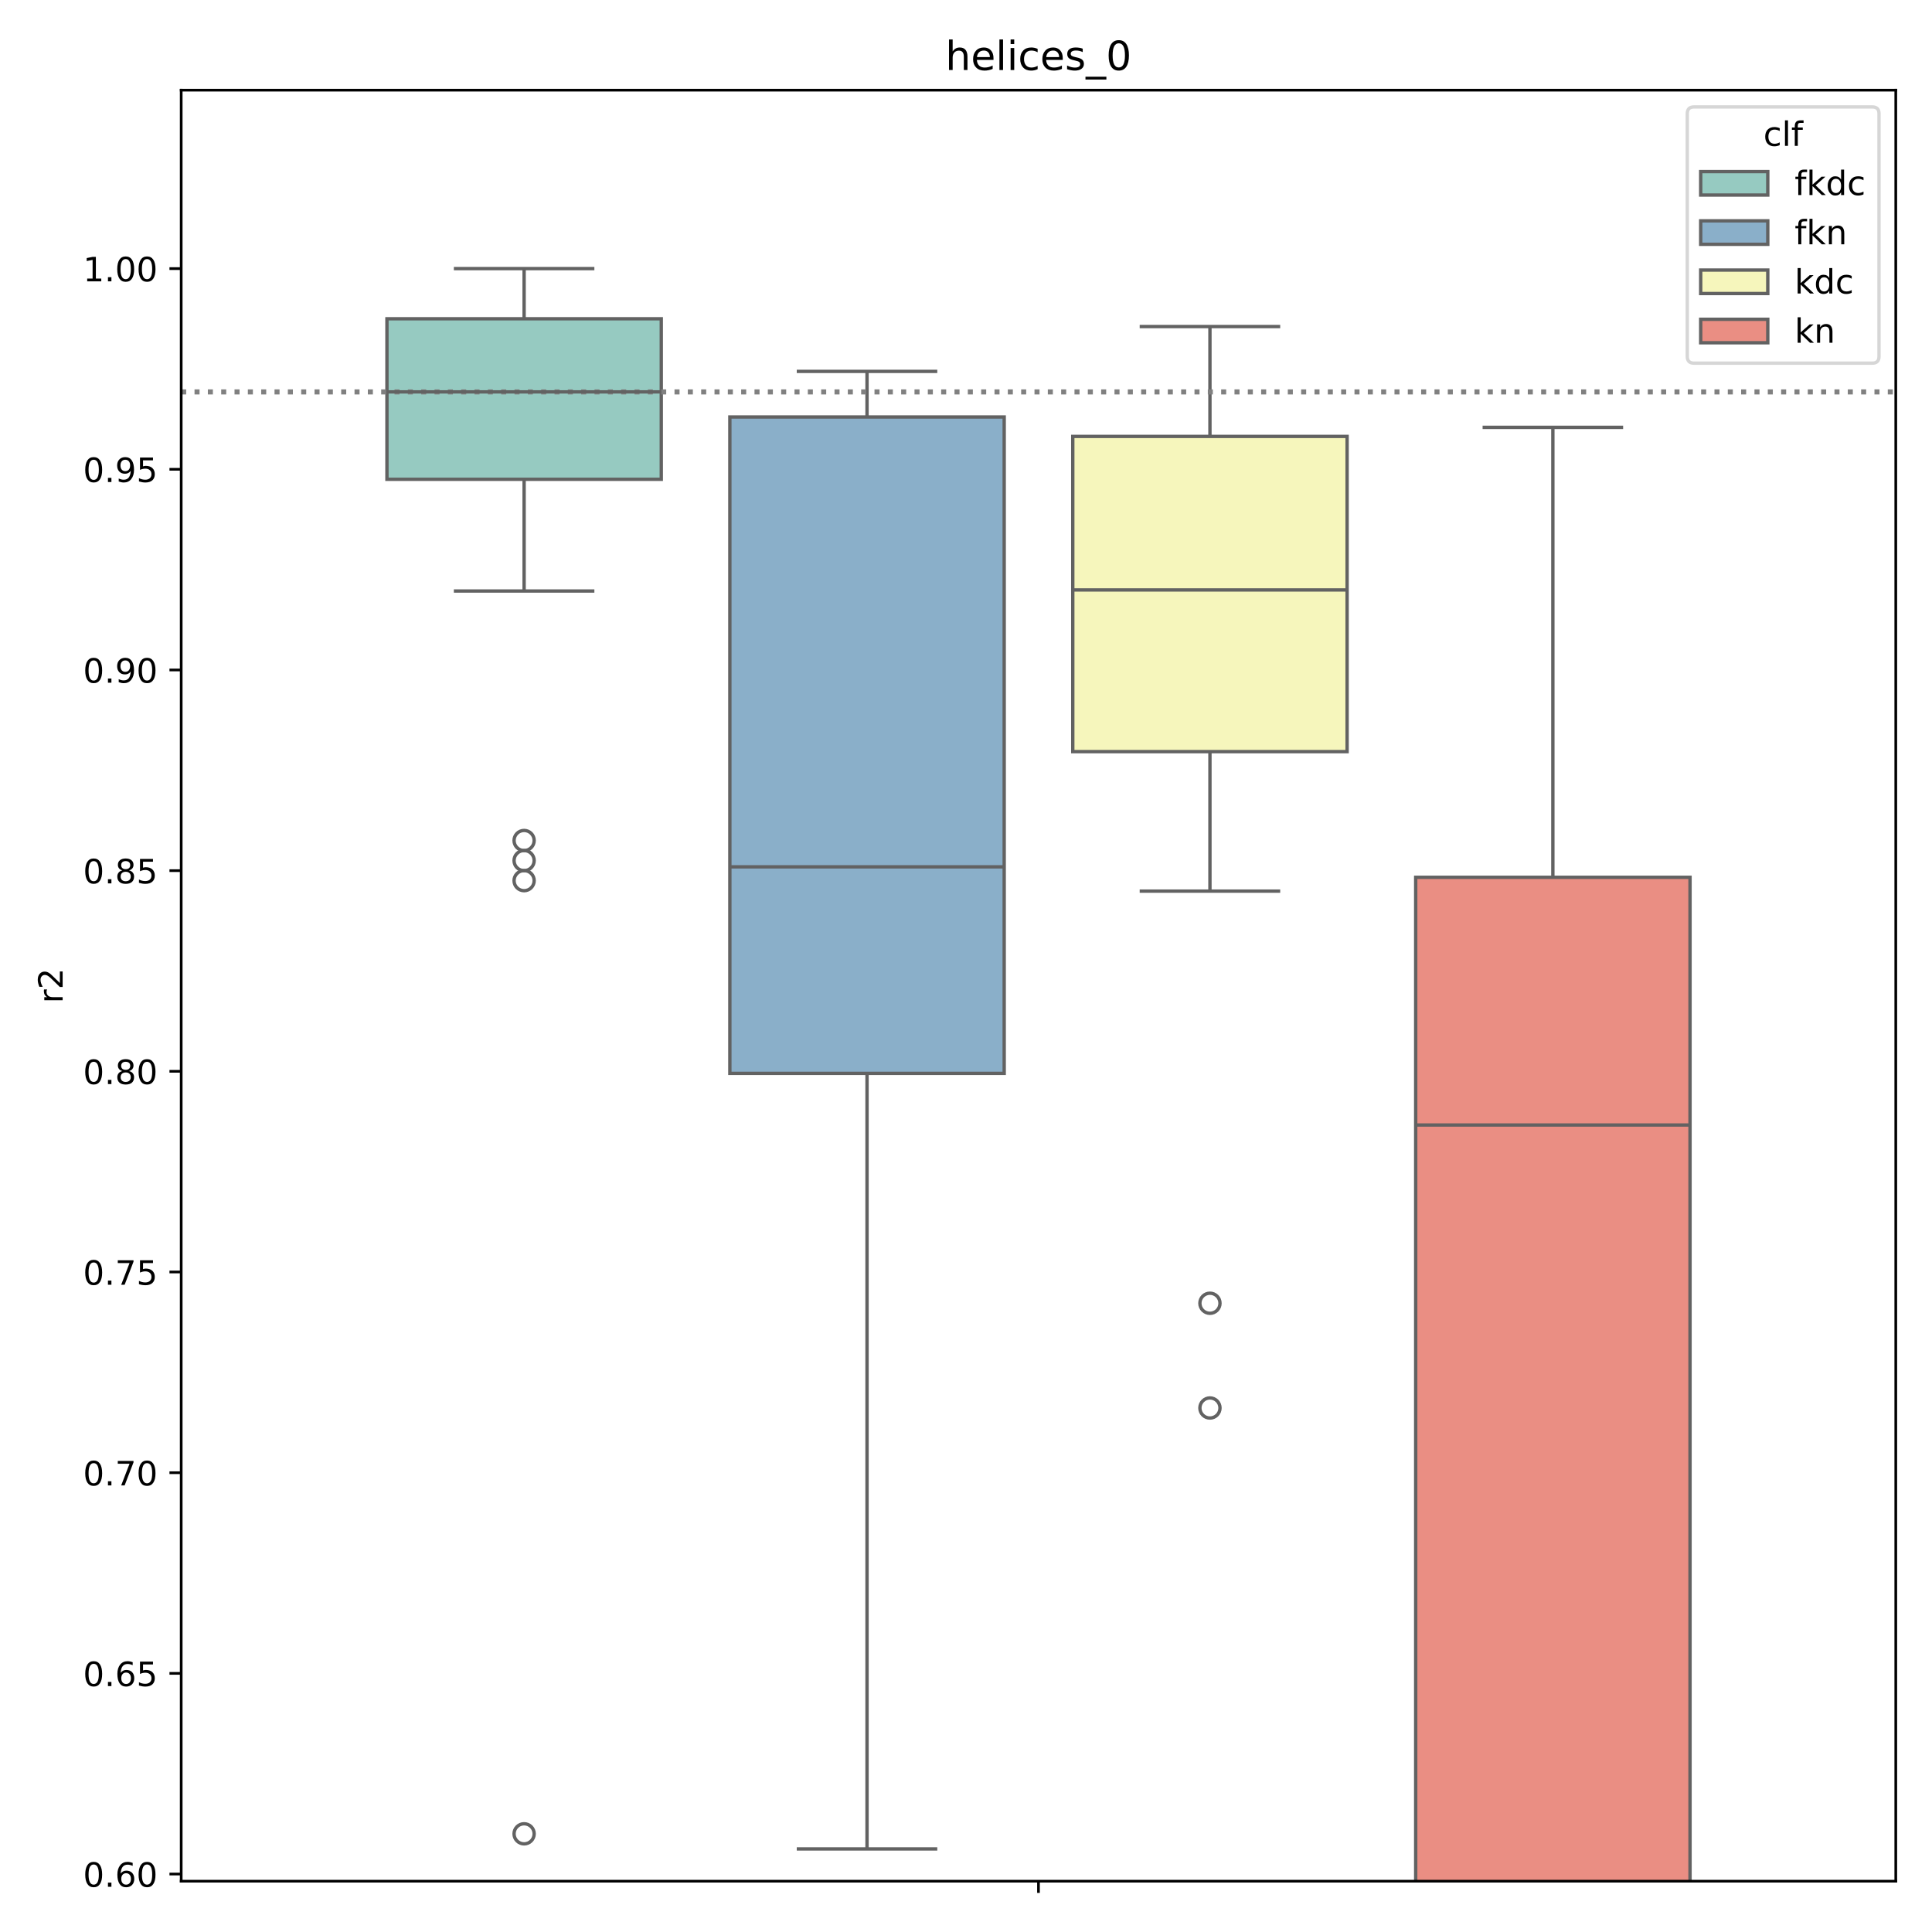
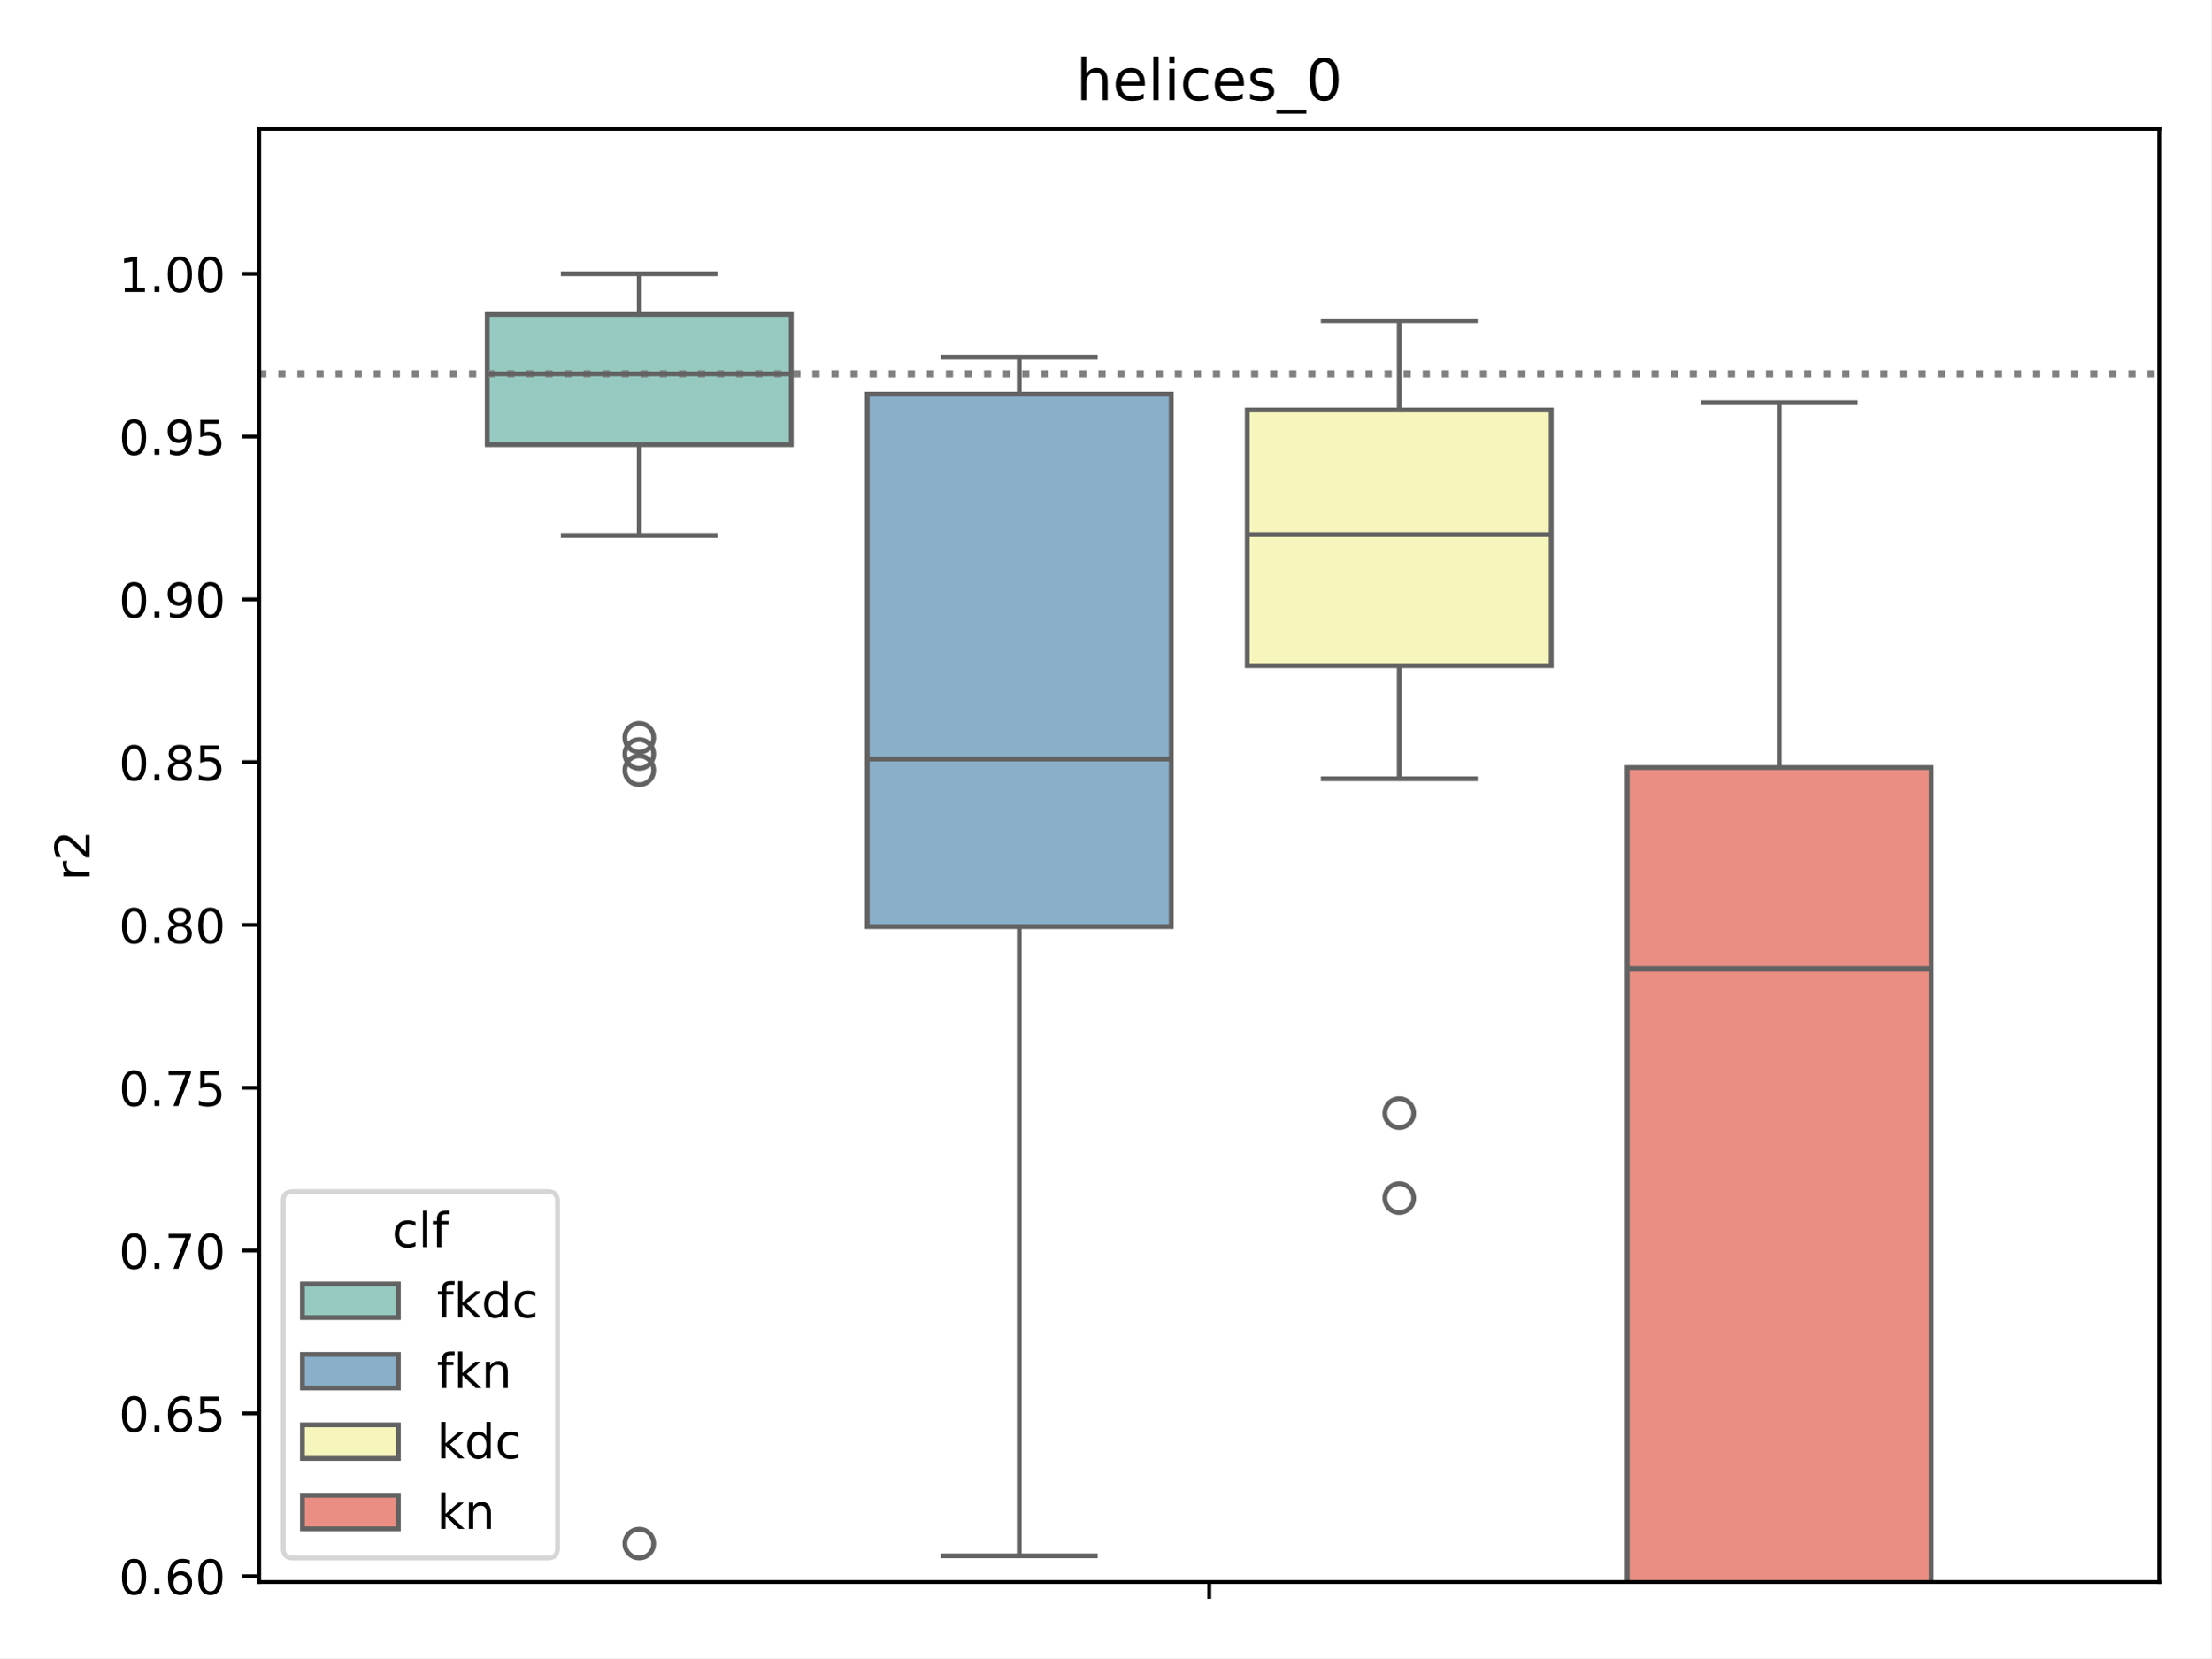
- <svg xmlns="http://www.w3.org/2000/svg" xmlns:xlink="http://www.w3.org/1999/xlink" width="576pt" height="576pt" viewBox="0 0 576 576" version="1.1">
+ <svg xmlns="http://www.w3.org/2000/svg" xmlns:xlink="http://www.w3.org/1999/xlink" width="460.8pt" height="345.6pt" viewBox="0 0 460.8 345.6" version="1.1">
  <defs>
    <style type="text/css">*{stroke-linejoin: round; stroke-linecap: butt}</style>
  </defs>
  <g id="figure_1">
    <g id="patch_1">
-       <path d="M 0 576  L 576 576  L 576 0  L 0 0  z " style="fill: #ffffff" />
+       <path d="M 0 345.6  L 460.8 345.6  L 460.8 0  L 0 0  z " style="fill: #ffffff" />
    </g>
    <g id="axes_1">
      <g id="patch_2">
-         <path d="M 54.02 560.849  L 565.2 560.849  L 565.2 26.88  L 54.02 26.88  z " style="fill: #ffffff" />
+         <path d="M 54.02 329.741  L 450 329.741  L 450 26.88  L 54.02 26.88  z " style="fill: #ffffff" />
      </g>
      <g id="patch_3">
-         <path d="M 309.61 1276.68  L 309.61 1276.68  L 309.61 1276.68  L 309.61 1276.68  z " clip-path="url(#pa5207d7525)" style="fill: #96cac1; stroke: #626262; stroke-linejoin: miter" />
+         <path d="M 252.01 735.753  L 252.01 735.753  L 252.01 735.753  L 252.01 735.753  z " clip-path="url(#p18956185e2)" style="fill: #96cac1; stroke: #626262; stroke-linejoin: miter" />
      </g>
      <g id="patch_4">
-         <path d="M 309.61 1276.68  L 309.61 1276.68  L 309.61 1276.68  L 309.61 1276.68  z " clip-path="url(#pa5207d7525)" style="fill: #8aafc9; stroke: #626262; stroke-linejoin: miter" />
+         <path d="M 252.01 735.753  L 252.01 735.753  L 252.01 735.753  L 252.01 735.753  z " clip-path="url(#p18956185e2)" style="fill: #8aafc9; stroke: #626262; stroke-linejoin: miter" />
      </g>
      <g id="patch_5">
-         <path d="M 309.61 1276.68  L 309.61 1276.68  L 309.61 1276.68  L 309.61 1276.68  z " clip-path="url(#pa5207d7525)" style="fill: #f6f6bc; stroke: #626262; stroke-linejoin: miter" />
+         <path d="M 252.01 735.753  L 252.01 735.753  L 252.01 735.753  L 252.01 735.753  z " clip-path="url(#p18956185e2)" style="fill: #f6f6bc; stroke: #626262; stroke-linejoin: miter" />
      </g>
      <g id="patch_6">
-         <path d="M 309.61 1276.68  L 309.61 1276.68  L 309.61 1276.68  L 309.61 1276.68  z " clip-path="url(#pa5207d7525)" style="fill: #ea8e83; stroke: #626262; stroke-linejoin: miter" />
+         <path d="M 252.01 735.753  L 252.01 735.753  L 252.01 735.753  L 252.01 735.753  z " clip-path="url(#p18956185e2)" style="fill: #ea8e83; stroke: #626262; stroke-linejoin: miter" />
      </g>
      <g id="matplotlib.axis_1">
        <g id="xtick_1">
          <g id="line2d_1">
            <defs>
-               <path id="m24c93be9b4" d="M 0 0  L 0 3.5  " style="stroke: #000000; stroke-width: 0.8" />
-             </defs>
-             <g>
-               <use xlink:href="#m24c93be9b4" x="309.61" y="560.849" style="stroke: #000000; stroke-width: 0.8" />
+               <path id="m38f3b05bbe" d="M 0 0  L 0 3.5  " style="stroke: #000000; stroke-width: 0.8" />
+             </defs>
+             <g>
+               <use xlink:href="#m38f3b05bbe" x="252.01" y="329.741" style="stroke: #000000; stroke-width: 0.8" />
            </g>
          </g>
        </g>
      </g>
      <g id="matplotlib.axis_2">
        <g id="ytick_1">
          <g id="line2d_2">
            <defs>
-               <path id="m4a6bedde41" d="M 0 0  L -3.5 0  " style="stroke: #000000; stroke-width: 0.8" />
-             </defs>
-             <g>
-               <use xlink:href="#m4a6bedde41" x="54.02" y="558.719" style="stroke: #000000; stroke-width: 0.8" />
+               <path id="mbd2f377c6c" d="M 0 0  L -3.5 0  " style="stroke: #000000; stroke-width: 0.8" />
+             </defs>
+             <g>
+               <use xlink:href="#mbd2f377c6c" x="54.02" y="328.533" style="stroke: #000000; stroke-width: 0.8" />
            </g>
          </g>
          <g id="text_1">
-             <g transform="translate(24.75437 562.5185) scale(0.1 -0.1)">
+             <g transform="translate(24.75437 332.3327) scale(0.1 -0.1)">
              <defs>
                <path id="DejaVuSans-30" d="M 2034 4250  Q 1547 4250 1301 3770  Q 1056 3291 1056 2328  Q 1056 1369 1301 889  Q 1547 409 2034 409  Q 2525 409 2770 889  Q 3016 1369 3016 2328  Q 3016 3291 2770 3770  Q 2525 4250 2034 4250  z M 2034 4750  Q 2819 4750 3233 4129  Q 3647 3509 3647 2328  Q 3647 1150 3233 529  Q 2819 -91 2034 -91  Q 1250 -91 836 529  Q 422 1150 422 2328  Q 422 3509 836 4129  Q 1250 4750 2034 4750  z " transform="scale(0.015625)" />
                <path id="DejaVuSans-2e" d="M 684 794  L 1344 794  L 1344 0  L 684 0  L 684 794  z " transform="scale(0.015625)" />
                <path id="DejaVuSans-36" d="M 2113 2584  Q 1688 2584 1439 2293  Q 1191 2003 1191 1497  Q 1191 994 1439 701  Q 1688 409 2113 409  Q 2538 409 2786 701  Q 3034 994 3034 1497  Q 3034 2003 2786 2293  Q 2538 2584 2113 2584  z M 3366 4563  L 3366 3988  Q 3128 4100 2886 4159  Q 2644 4219 2406 4219  Q 1781 4219 1451 3797  Q 1122 3375 1075 2522  Q 1259 2794 1537 2939  Q 1816 3084 2150 3084  Q 2853 3084 3261 2657  Q 3669 2231 3669 1497  Q 3669 778 3244 343  Q 2819 -91 2113 -91  Q 1303 -91 875 529  Q 447 1150 447 2328  Q 447 3434 972 4092  Q 1497 4750 2381 4750  Q 2619 4750 2861 4703  Q 3103 4656 3366 4563  z " transform="scale(0.015625)" />
              </defs>
              <use xlink:href="#DejaVuSans-30" />
              <use xlink:href="#DejaVuSans-2e" transform="translate(63.62305 0)" />
              <use xlink:href="#DejaVuSans-36" transform="translate(95.41016 0)" />
              <use xlink:href="#DejaVuSans-30" transform="translate(159.0332 0)" />
            </g>
          </g>
        </g>
        <g id="ytick_2">
          <g id="line2d_3">
            <g>
-               <use xlink:href="#m4a6bedde41" x="54.02" y="498.889" style="stroke: #000000; stroke-width: 0.8" />
+               <use xlink:href="#mbd2f377c6c" x="54.02" y="294.599" style="stroke: #000000; stroke-width: 0.8" />
            </g>
          </g>
          <g id="text_2">
-             <g transform="translate(24.75437 502.6885) scale(0.1 -0.1)">
+             <g transform="translate(24.75437 298.3977) scale(0.1 -0.1)">
              <defs>
                <path id="DejaVuSans-35" d="M 691 4666  L 3169 4666  L 3169 4134  L 1269 4134  L 1269 2991  Q 1406 3038 1543 3061  Q 1681 3084 1819 3084  Q 2600 3084 3056 2656  Q 3513 2228 3513 1497  Q 3513 744 3044 326  Q 2575 -91 1722 -91  Q 1428 -91 1123 -41  Q 819 9 494 109  L 494 744  Q 775 591 1075 516  Q 1375 441 1709 441  Q 2250 441 2565 725  Q 2881 1009 2881 1497  Q 2881 1984 2565 2268  Q 2250 2553 1709 2553  Q 1456 2553 1204 2497  Q 953 2441 691 2322  L 691 4666  z " transform="scale(0.015625)" />
              </defs>
              <use xlink:href="#DejaVuSans-30" />
              <use xlink:href="#DejaVuSans-2e" transform="translate(63.62305 0)" />
              <use xlink:href="#DejaVuSans-36" transform="translate(95.41016 0)" />
              <use xlink:href="#DejaVuSans-35" transform="translate(159.0332 0)" />
            </g>
          </g>
        </g>
        <g id="ytick_3">
          <g id="line2d_4">
            <g>
-               <use xlink:href="#m4a6bedde41" x="54.02" y="439.059" style="stroke: #000000; stroke-width: 0.8" />
+               <use xlink:href="#mbd2f377c6c" x="54.02" y="260.664" style="stroke: #000000; stroke-width: 0.8" />
            </g>
          </g>
          <g id="text_3">
-             <g transform="translate(24.75437 442.8584) scale(0.1 -0.1)">
+             <g transform="translate(24.75437 264.4628) scale(0.1 -0.1)">
              <defs>
                <path id="DejaVuSans-37" d="M 525 4666  L 3525 4666  L 3525 4397  L 1831 0  L 1172 0  L 2766 4134  L 525 4134  L 525 4666  z " transform="scale(0.015625)" />
              </defs>
              <use xlink:href="#DejaVuSans-30" />
              <use xlink:href="#DejaVuSans-2e" transform="translate(63.62305 0)" />
              <use xlink:href="#DejaVuSans-37" transform="translate(95.41016 0)" />
              <use xlink:href="#DejaVuSans-30" transform="translate(159.0332 0)" />
            </g>
          </g>
        </g>
        <g id="ytick_4">
          <g id="line2d_5">
            <g>
-               <use xlink:href="#m4a6bedde41" x="54.02" y="379.229" style="stroke: #000000; stroke-width: 0.8" />
+               <use xlink:href="#mbd2f377c6c" x="54.02" y="226.729" style="stroke: #000000; stroke-width: 0.8" />
            </g>
          </g>
          <g id="text_4">
-             <g transform="translate(24.75437 383.0284) scale(0.1 -0.1)">
+             <g transform="translate(24.75437 230.5278) scale(0.1 -0.1)">
              <use xlink:href="#DejaVuSans-30" />
              <use xlink:href="#DejaVuSans-2e" transform="translate(63.62305 0)" />
              <use xlink:href="#DejaVuSans-37" transform="translate(95.41016 0)" />
              <use xlink:href="#DejaVuSans-35" transform="translate(159.0332 0)" />
            </g>
          </g>
        </g>
        <g id="ytick_5">
          <g id="line2d_6">
            <g>
-               <use xlink:href="#m4a6bedde41" x="54.02" y="319.399" style="stroke: #000000; stroke-width: 0.8" />
+               <use xlink:href="#mbd2f377c6c" x="54.02" y="192.794" style="stroke: #000000; stroke-width: 0.8" />
            </g>
          </g>
          <g id="text_5">
-             <g transform="translate(24.75437 323.1983) scale(0.1 -0.1)">
+             <g transform="translate(24.75437 196.5929) scale(0.1 -0.1)">
              <defs>
                <path id="DejaVuSans-38" d="M 2034 2216  Q 1584 2216 1326 1975  Q 1069 1734 1069 1313  Q 1069 891 1326 650  Q 1584 409 2034 409  Q 2484 409 2743 651  Q 3003 894 3003 1313  Q 3003 1734 2745 1975  Q 2488 2216 2034 2216  z M 1403 2484  Q 997 2584 770 2862  Q 544 3141 544 3541  Q 544 4100 942 4425  Q 1341 4750 2034 4750  Q 2731 4750 3128 4425  Q 3525 4100 3525 3541  Q 3525 3141 3298 2862  Q 3072 2584 2669 2484  Q 3125 2378 3379 2068  Q 3634 1759 3634 1313  Q 3634 634 3220 271  Q 2806 -91 2034 -91  Q 1263 -91 848 271  Q 434 634 434 1313  Q 434 1759 690 2068  Q 947 2378 1403 2484  z M 1172 3481  Q 1172 3119 1398 2916  Q 1625 2713 2034 2713  Q 2441 2713 2670 2916  Q 2900 3119 2900 3481  Q 2900 3844 2670 4047  Q 2441 4250 2034 4250  Q 1625 4250 1398 4047  Q 1172 3844 1172 3481  z " transform="scale(0.015625)" />
              </defs>
              <use xlink:href="#DejaVuSans-30" />
              <use xlink:href="#DejaVuSans-2e" transform="translate(63.62305 0)" />
              <use xlink:href="#DejaVuSans-38" transform="translate(95.41016 0)" />
              <use xlink:href="#DejaVuSans-30" transform="translate(159.0332 0)" />
            </g>
          </g>
        </g>
        <g id="ytick_6">
          <g id="line2d_7">
            <g>
-               <use xlink:href="#m4a6bedde41" x="54.02" y="259.569" style="stroke: #000000; stroke-width: 0.8" />
+               <use xlink:href="#mbd2f377c6c" x="54.02" y="158.859" style="stroke: #000000; stroke-width: 0.8" />
            </g>
          </g>
          <g id="text_6">
-             <g transform="translate(24.75437 263.3683) scale(0.1 -0.1)">
+             <g transform="translate(24.75437 162.6579) scale(0.1 -0.1)">
              <use xlink:href="#DejaVuSans-30" />
              <use xlink:href="#DejaVuSans-2e" transform="translate(63.62305 0)" />
              <use xlink:href="#DejaVuSans-38" transform="translate(95.41016 0)" />
              <use xlink:href="#DejaVuSans-35" transform="translate(159.0332 0)" />
            </g>
          </g>
        </g>
        <g id="ytick_7">
          <g id="line2d_8">
            <g>
-               <use xlink:href="#m4a6bedde41" x="54.02" y="199.739" style="stroke: #000000; stroke-width: 0.8" />
+               <use xlink:href="#mbd2f377c6c" x="54.02" y="124.924" style="stroke: #000000; stroke-width: 0.8" />
            </g>
          </g>
          <g id="text_7">
-             <g transform="translate(24.75437 203.5382) scale(0.1 -0.1)">
+             <g transform="translate(24.75437 128.7229) scale(0.1 -0.1)">
              <defs>
                <path id="DejaVuSans-39" d="M 703 97  L 703 672  Q 941 559 1184 500  Q 1428 441 1663 441  Q 2288 441 2617 861  Q 2947 1281 2994 2138  Q 2813 1869 2534 1725  Q 2256 1581 1919 1581  Q 1219 1581 811 2004  Q 403 2428 403 3163  Q 403 3881 828 4315  Q 1253 4750 1959 4750  Q 2769 4750 3195 4129  Q 3622 3509 3622 2328  Q 3622 1225 3098 567  Q 2575 -91 1691 -91  Q 1453 -91 1209 -44  Q 966 3 703 97  z M 1959 2075  Q 2384 2075 2632 2365  Q 2881 2656 2881 3163  Q 2881 3666 2632 3958  Q 2384 4250 1959 4250  Q 1534 4250 1286 3958  Q 1038 3666 1038 3163  Q 1038 2656 1286 2365  Q 1534 2075 1959 2075  z " transform="scale(0.015625)" />
              </defs>
              <use xlink:href="#DejaVuSans-30" />
              <use xlink:href="#DejaVuSans-2e" transform="translate(63.62305 0)" />
              <use xlink:href="#DejaVuSans-39" transform="translate(95.41016 0)" />
              <use xlink:href="#DejaVuSans-30" transform="translate(159.0332 0)" />
            </g>
          </g>
        </g>
        <g id="ytick_8">
          <g id="line2d_9">
            <g>
-               <use xlink:href="#m4a6bedde41" x="54.02" y="139.909" style="stroke: #000000; stroke-width: 0.8" />
+               <use xlink:href="#mbd2f377c6c" x="54.02" y="90.989" style="stroke: #000000; stroke-width: 0.8" />
            </g>
          </g>
          <g id="text_8">
-             <g transform="translate(24.75437 143.7081) scale(0.1 -0.1)">
+             <g transform="translate(24.75437 94.78798) scale(0.1 -0.1)">
              <use xlink:href="#DejaVuSans-30" />
              <use xlink:href="#DejaVuSans-2e" transform="translate(63.62305 0)" />
              <use xlink:href="#DejaVuSans-39" transform="translate(95.41016 0)" />
              <use xlink:href="#DejaVuSans-35" transform="translate(159.0332 0)" />
            </g>
          </g>
        </g>
        <g id="ytick_9">
          <g id="line2d_10">
            <g>
-               <use xlink:href="#m4a6bedde41" x="54.02" y="80.079" style="stroke: #000000; stroke-width: 0.8" />
+               <use xlink:href="#mbd2f377c6c" x="54.02" y="57.054" style="stroke: #000000; stroke-width: 0.8" />
            </g>
          </g>
          <g id="text_9">
-             <g transform="translate(24.75437 83.87807) scale(0.1 -0.1)">
+             <g transform="translate(24.75437 60.85303) scale(0.1 -0.1)">
              <defs>
                <path id="DejaVuSans-31" d="M 794 531  L 1825 531  L 1825 4091  L 703 3866  L 703 4441  L 1819 4666  L 2450 4666  L 2450 531  L 3481 531  L 3481 0  L 794 0  L 794 531  z " transform="scale(0.015625)" />
              </defs>
              <use xlink:href="#DejaVuSans-31" />
              <use xlink:href="#DejaVuSans-2e" transform="translate(63.62305 0)" />
              <use xlink:href="#DejaVuSans-30" transform="translate(95.41016 0)" />
              <use xlink:href="#DejaVuSans-30" transform="translate(159.0332 0)" />
            </g>
          </g>
        </g>
        <g id="text_10">
-           <g transform="translate(18.67469 299.101) rotate(-90) scale(0.1 -0.1)">
+           <g transform="translate(18.67469 183.5473) rotate(-90) scale(0.1 -0.1)">
            <defs>
              <path id="DejaVuSans-72" d="M 2631 2963  Q 2534 3019 2420 3045  Q 2306 3072 2169 3072  Q 1681 3072 1420 2755  Q 1159 2438 1159 1844  L 1159 0  L 581 0  L 581 3500  L 1159 3500  L 1159 2956  Q 1341 3275 1631 3429  Q 1922 3584 2338 3584  Q 2397 3584 2469 3576  Q 2541 3569 2628 3553  L 2631 2963  z " transform="scale(0.015625)" />
              <path id="DejaVuSans-32" d="M 1228 531  L 3431 531  L 3431 0  L 469 0  L 469 531  Q 828 903 1448 1529  Q 2069 2156 2228 2338  Q 2531 2678 2651 2914  Q 2772 3150 2772 3378  Q 2772 3750 2511 3984  Q 2250 4219 1831 4219  Q 1534 4219 1204 4116  Q 875 4013 500 3803  L 500 4441  Q 881 4594 1212 4672  Q 1544 4750 1819 4750  Q 2544 4750 2975 4387  Q 3406 4025 3406 3419  Q 3406 3131 3298 2873  Q 3191 2616 2906 2266  Q 2828 2175 2409 1742  Q 1991 1309 1228 531  z " transform="scale(0.015625)" />
            </defs>
            <use xlink:href="#DejaVuSans-72" />
            <use xlink:href="#DejaVuSans-32" transform="translate(41.11328 0)" />
          </g>
        </g>
      </g>
      <g id="patch_7">
-         <path d="M 115.362 142.897  L 197.15 142.897  L 197.15 95.036  L 115.362 95.036  L 115.362 142.897  z " clip-path="url(#pa5207d7525)" style="fill: #96cac1; stroke: #626262; stroke-linejoin: miter" />
+         <path d="M 101.538 92.684  L 164.894 92.684  L 164.894 65.537  L 101.538 65.537  L 101.538 92.684  z " clip-path="url(#p18956185e2)" style="fill: #96cac1; stroke: #626262; stroke-linejoin: miter" />
      </g>
      <g id="line2d_11">
-         <path d="M 156.256 142.897  L 156.256 176.206  " clip-path="url(#pa5207d7525)" style="fill: none; stroke: #626262" />
+         <path d="M 133.216 92.684  L 133.216 111.576  " clip-path="url(#p18956185e2)" style="fill: none; stroke: #626262" />
      </g>
      <g id="line2d_12">
-         <path d="M 156.256 95.036  L 156.256 80.079  " clip-path="url(#pa5207d7525)" style="fill: none; stroke: #626262" />
+         <path d="M 133.216 65.537  L 133.216 57.054  " clip-path="url(#p18956185e2)" style="fill: none; stroke: #626262" />
      </g>
      <g id="line2d_13">
-         <path d="M 135.809 176.206  L 176.703 176.206  " clip-path="url(#pa5207d7525)" style="fill: none; stroke: #626262; stroke-linecap: square" />
+         <path d="M 117.377 111.576  L 149.055 111.576  " clip-path="url(#p18956185e2)" style="fill: none; stroke: #626262; stroke-linecap: square" />
      </g>
      <g id="line2d_14">
-         <path d="M 135.809 80.079  L 176.703 80.079  " clip-path="url(#pa5207d7525)" style="fill: none; stroke: #626262; stroke-linecap: square" />
+         <path d="M 117.377 57.054  L 149.055 57.054  " clip-path="url(#p18956185e2)" style="fill: none; stroke: #626262; stroke-linecap: square" />
      </g>
      <g id="line2d_15">
        <defs>
-           <path id="m60d210f040" d="M 0 3  C 0.796 3 1.559 2.684 2.121 2.121  C 2.684 1.559 3 0.796 3 0  C 3 -0.796 2.684 -1.559 2.121 -2.121  C 1.559 -2.684 0.796 -3 0 -3  C -0.796 -3 -1.559 -2.684 -2.121 -2.121  C -2.684 -1.559 -3 -0.796 -3 0  C -3 0.796 -2.684 1.559 -2.121 2.121  C -1.559 2.684 -0.796 3 0 3  z " style="stroke: #626262" />
+           <path id="m91c38023a9" d="M 0 3  C 0.796 3 1.559 2.684 2.121 2.121  C 2.684 1.559 3 0.796 3 0  C 3 -0.796 2.684 -1.559 2.121 -2.121  C 1.559 -2.684 0.796 -3 0 -3  C -0.796 -3 -1.559 -2.684 -2.121 -2.121  C -2.684 -1.559 -3 -0.796 -3 0  C -3 0.796 -2.684 1.559 -2.121 2.121  C -1.559 2.684 -0.796 3 0 3  z " style="stroke: #626262" />
        </defs>
-         <g clip-path="url(#pa5207d7525)">
-           <use xlink:href="#m60d210f040" x="156.256" y="546.728" style="fill-opacity: 0; stroke: #626262" />
-           <use xlink:href="#m60d210f040" x="156.256" y="256.568" style="fill-opacity: 0; stroke: #626262" />
-           <use xlink:href="#m60d210f040" x="156.256" y="262.551" style="fill-opacity: 0; stroke: #626262" />
-           <use xlink:href="#m60d210f040" x="156.256" y="250.585" style="fill-opacity: 0; stroke: #626262" />
+         <g clip-path="url(#p18956185e2)">
+           <use xlink:href="#m91c38023a9" x="133.216" y="321.732" style="fill-opacity: 0; stroke: #626262" />
+           <use xlink:href="#m91c38023a9" x="133.216" y="157.157" style="fill-opacity: 0; stroke: #626262" />
+           <use xlink:href="#m91c38023a9" x="133.216" y="160.55" style="fill-opacity: 0; stroke: #626262" />
+           <use xlink:href="#m91c38023a9" x="133.216" y="153.763" style="fill-opacity: 0; stroke: #626262" />
        </g>
      </g>
      <g id="patch_8">
-         <path d="M 217.598 320.007  L 299.386 320.007  L 299.386 124.318  L 217.598 124.318  L 217.598 320.007  z " clip-path="url(#pa5207d7525)" style="fill: #8aafc9; stroke: #626262; stroke-linejoin: miter" />
+         <path d="M 180.734 193.138  L 244.09 193.138  L 244.09 82.146  L 180.734 82.146  L 180.734 193.138  z " clip-path="url(#p18956185e2)" style="fill: #8aafc9; stroke: #626262; stroke-linejoin: miter" />
      </g>
      <g id="line2d_16">
-         <path d="M 258.492 320.007  L 258.492 551.228  " clip-path="url(#pa5207d7525)" style="fill: none; stroke: #626262" />
+         <path d="M 212.412 193.138  L 212.412 324.284  " clip-path="url(#p18956185e2)" style="fill: none; stroke: #626262" />
      </g>
      <g id="line2d_17">
-         <path d="M 258.492 124.318  L 258.492 110.718  " clip-path="url(#pa5207d7525)" style="fill: none; stroke: #626262" />
+         <path d="M 212.412 82.146  L 212.412 74.432  " clip-path="url(#p18956185e2)" style="fill: none; stroke: #626262" />
      </g>
      <g id="line2d_18">
-         <path d="M 238.045 551.228  L 278.939 551.228  " clip-path="url(#pa5207d7525)" style="fill: none; stroke: #626262; stroke-linecap: square" />
+         <path d="M 196.573 324.284  L 228.251 324.284  " clip-path="url(#p18956185e2)" style="fill: none; stroke: #626262; stroke-linecap: square" />
      </g>
      <g id="line2d_19">
-         <path d="M 238.045 110.718  L 278.939 110.718  " clip-path="url(#pa5207d7525)" style="fill: none; stroke: #626262; stroke-linecap: square" />
+         <path d="M 196.573 74.432  L 228.251 74.432  " clip-path="url(#p18956185e2)" style="fill: none; stroke: #626262; stroke-linecap: square" />
      </g>
      <g id="line2d_20">
-         <g clip-path="url(#pa5207d7525)">
-           <use xlink:href="#m60d210f040" x="258.492" y="746.054" style="fill-opacity: 0; stroke: #626262" />
+         <g clip-path="url(#p18956185e2)">
+           <use xlink:href="#m91c38023a9" x="212.412" y="434.788" style="fill-opacity: 0; stroke: #626262" />
        </g>
      </g>
      <g id="patch_9">
-         <path d="M 319.834 224.09  L 401.622 224.09  L 401.622 130.111  L 319.834 130.111  L 319.834 224.09  z " clip-path="url(#pa5207d7525)" style="fill: #f6f6bc; stroke: #626262; stroke-linejoin: miter" />
+         <path d="M 259.93 138.736  L 323.286 138.736  L 323.286 85.432  L 259.93 85.432  L 259.93 138.736  z " clip-path="url(#p18956185e2)" style="fill: #f6f6bc; stroke: #626262; stroke-linejoin: miter" />
      </g>
      <g id="line2d_21">
-         <path d="M 360.728 224.09  L 360.728 265.668  " clip-path="url(#pa5207d7525)" style="fill: none; stroke: #626262" />
+         <path d="M 291.608 138.736  L 291.608 162.318  " clip-path="url(#p18956185e2)" style="fill: none; stroke: #626262" />
      </g>
      <g id="line2d_22">
-         <path d="M 360.728 130.111  L 360.728 97.359  " clip-path="url(#pa5207d7525)" style="fill: none; stroke: #626262" />
+         <path d="M 291.608 85.432  L 291.608 66.855  " clip-path="url(#p18956185e2)" style="fill: none; stroke: #626262" />
      </g>
      <g id="line2d_23">
-         <path d="M 340.281 265.668  L 381.175 265.668  " clip-path="url(#pa5207d7525)" style="fill: none; stroke: #626262; stroke-linecap: square" />
+         <path d="M 275.769 162.318  L 307.447 162.318  " clip-path="url(#p18956185e2)" style="fill: none; stroke: #626262; stroke-linecap: square" />
      </g>
      <g id="line2d_24">
-         <path d="M 340.281 97.359  L 381.175 97.359  " clip-path="url(#pa5207d7525)" style="fill: none; stroke: #626262; stroke-linecap: square" />
+         <path d="M 275.769 66.855  L 307.447 66.855  " clip-path="url(#p18956185e2)" style="fill: none; stroke: #626262; stroke-linecap: square" />
      </g>
      <g id="line2d_25">
-         <g clip-path="url(#pa5207d7525)">
-           <use xlink:href="#m60d210f040" x="360.728" y="419.771" style="fill-opacity: 0; stroke: #626262" />
-           <use xlink:href="#m60d210f040" x="360.728" y="388.547" style="fill-opacity: 0; stroke: #626262" />
+         <g clip-path="url(#p18956185e2)">
+           <use xlink:href="#m91c38023a9" x="291.608" y="249.723" style="fill-opacity: 0; stroke: #626262" />
+           <use xlink:href="#m91c38023a9" x="291.608" y="232.014" style="fill-opacity: 0; stroke: #626262" />
        </g>
      </g>
      <g id="patch_10">
-         <path d="M 422.07 709.218  L 503.858 709.218  L 503.858 261.556  L 422.07 261.556  L 422.07 709.218  z " clip-path="url(#pa5207d7525)" style="fill: #ea8e83; stroke: #626262; stroke-linejoin: miter" />
+         <path d="M 339.126 413.895  L 402.482 413.895  L 402.482 159.986  L 339.126 159.986  L 339.126 413.895  z " clip-path="url(#p18956185e2)" style="fill: #ea8e83; stroke: #626262; stroke-linejoin: miter" />
      </g>
      <g id="line2d_26">
-         <path clip-path="url(#pa5207d7525)" style="fill: none; stroke: #626262" />
+         <path clip-path="url(#p18956185e2)" style="fill: none; stroke: #626262" />
      </g>
      <g id="line2d_27">
-         <path d="M 462.964 261.556  L 462.964 127.411  " clip-path="url(#pa5207d7525)" style="fill: none; stroke: #626262" />
+         <path d="M 370.804 159.986  L 370.804 83.9  " clip-path="url(#p18956185e2)" style="fill: none; stroke: #626262" />
      </g>
      <g id="line2d_28">
-         <path clip-path="url(#pa5207d7525)" style="fill: none; stroke: #626262; stroke-linecap: square" />
+         <path clip-path="url(#p18956185e2)" style="fill: none; stroke: #626262; stroke-linecap: square" />
      </g>
      <g id="line2d_29">
-         <path d="M 442.517 127.411  L 483.411 127.411  " clip-path="url(#pa5207d7525)" style="fill: none; stroke: #626262; stroke-linecap: square" />
+         <path d="M 354.965 83.9  L 386.643 83.9  " clip-path="url(#p18956185e2)" style="fill: none; stroke: #626262; stroke-linecap: square" />
      </g>
      <g id="line2d_30" />
      <g id="line2d_31">
-         <path d="M 54.02 116.841  L 565.2 116.841  " clip-path="url(#pa5207d7525)" style="fill: none; stroke-dasharray: 1.5,2.475; stroke-dashoffset: 0; stroke: #808080; stroke-width: 1.5" />
+         <path d="M 54.02 77.905  L 450 77.905  " clip-path="url(#p18956185e2)" style="fill: none; stroke-dasharray: 1.5,2.475; stroke-dashoffset: 0; stroke: #808080; stroke-width: 1.5" />
      </g>
      <g id="line2d_32">
-         <path d="M 115.362 116.841  L 197.15 116.841  " clip-path="url(#pa5207d7525)" style="fill: none; stroke: #626262" />
+         <path d="M 101.538 77.905  L 164.894 77.905  " clip-path="url(#p18956185e2)" style="fill: none; stroke: #626262" />
      </g>
      <g id="line2d_33">
-         <path d="M 217.598 258.434  L 299.386 258.434  " clip-path="url(#pa5207d7525)" style="fill: none; stroke: #626262" />
+         <path d="M 180.734 158.215  L 244.09 158.215  " clip-path="url(#p18956185e2)" style="fill: none; stroke: #626262" />
      </g>
      <g id="line2d_34">
-         <path d="M 319.834 175.884  L 401.622 175.884  " clip-path="url(#pa5207d7525)" style="fill: none; stroke: #626262" />
+         <path d="M 259.93 111.394  L 323.286 111.394  " clip-path="url(#p18956185e2)" style="fill: none; stroke: #626262" />
      </g>
      <g id="line2d_35">
-         <path d="M 422.07 335.404  L 503.858 335.404  " clip-path="url(#pa5207d7525)" style="fill: none; stroke: #626262" />
+         <path d="M 339.126 201.872  L 402.482 201.872  " clip-path="url(#p18956185e2)" style="fill: none; stroke: #626262" />
      </g>
      <g id="patch_11">
-         <path d="M 54.02 560.849  L 54.02 26.88  " style="fill: none; stroke: #000000; stroke-width: 0.8; stroke-linejoin: miter; stroke-linecap: square" />
+         <path d="M 54.02 329.741  L 54.02 26.88  " style="fill: none; stroke: #000000; stroke-width: 0.8; stroke-linejoin: miter; stroke-linecap: square" />
      </g>
      <g id="patch_12">
-         <path d="M 565.2 560.849  L 565.2 26.88  " style="fill: none; stroke: #000000; stroke-width: 0.8; stroke-linejoin: miter; stroke-linecap: square" />
+         <path d="M 450 329.741  L 450 26.88  " style="fill: none; stroke: #000000; stroke-width: 0.8; stroke-linejoin: miter; stroke-linecap: square" />
      </g>
      <g id="patch_13">
-         <path d="M 54.02 560.849  L 565.2 560.849  " style="fill: none; stroke: #000000; stroke-width: 0.8; stroke-linejoin: miter; stroke-linecap: square" />
+         <path d="M 54.02 329.741  L 450 329.741  " style="fill: none; stroke: #000000; stroke-width: 0.8; stroke-linejoin: miter; stroke-linecap: square" />
      </g>
      <g id="patch_14">
-         <path d="M 54.02 26.88  L 565.2 26.88  " style="fill: none; stroke: #000000; stroke-width: 0.8; stroke-linejoin: miter; stroke-linecap: square" />
+         <path d="M 54.02 26.88  L 450 26.88  " style="fill: none; stroke: #000000; stroke-width: 0.8; stroke-linejoin: miter; stroke-linecap: square" />
      </g>
      <g id="text_11">
-         <g transform="translate(281.8478 20.88) scale(0.12 -0.12)">
+         <g transform="translate(224.2478 20.88) scale(0.12 -0.12)">
          <defs>
            <path id="DejaVuSans-68" d="M 3513 2113  L 3513 0  L 2938 0  L 2938 2094  Q 2938 2591 2744 2837  Q 2550 3084 2163 3084  Q 1697 3084 1428 2787  Q 1159 2491 1159 1978  L 1159 0  L 581 0  L 581 4863  L 1159 4863  L 1159 2956  Q 1366 3272 1645 3428  Q 1925 3584 2291 3584  Q 2894 3584 3203 3211  Q 3513 2838 3513 2113  z " transform="scale(0.015625)" />
            <path id="DejaVuSans-65" d="M 3597 1894  L 3597 1613  L 953 1613  Q 991 1019 1311 708  Q 1631 397 2203 397  Q 2534 397 2845 478  Q 3156 559 3463 722  L 3463 178  Q 3153 47 2828 -22  Q 2503 -91 2169 -91  Q 1331 -91 842 396  Q 353 884 353 1716  Q 353 2575 817 3079  Q 1281 3584 2069 3584  Q 2775 3584 3186 3129  Q 3597 2675 3597 1894  z M 3022 2063  Q 3016 2534 2758 2815  Q 2500 3097 2075 3097  Q 1594 3097 1305 2825  Q 1016 2553 972 2059  L 3022 2063  z " transform="scale(0.015625)" />
            <path id="DejaVuSans-6c" d="M 603 4863  L 1178 4863  L 1178 0  L 603 0  L 603 4863  z " transform="scale(0.015625)" />
            <path id="DejaVuSans-69" d="M 603 3500  L 1178 3500  L 1178 0  L 603 0  L 603 3500  z M 603 4863  L 1178 4863  L 1178 4134  L 603 4134  L 603 4863  z " transform="scale(0.015625)" />
            <path id="DejaVuSans-63" d="M 3122 3366  L 3122 2828  Q 2878 2963 2633 3030  Q 2388 3097 2138 3097  Q 1578 3097 1268 2742  Q 959 2388 959 1747  Q 959 1106 1268 751  Q 1578 397 2138 397  Q 2388 397 2633 464  Q 2878 531 3122 666  L 3122 134  Q 2881 22 2623 -34  Q 2366 -91 2075 -91  Q 1284 -91 818 406  Q 353 903 353 1747  Q 353 2603 823 3093  Q 1294 3584 2113 3584  Q 2378 3584 2631 3529  Q 2884 3475 3122 3366  z " transform="scale(0.015625)" />
            <path id="DejaVuSans-73" d="M 2834 3397  L 2834 2853  Q 2591 2978 2328 3040  Q 2066 3103 1784 3103  Q 1356 3103 1142 2972  Q 928 2841 928 2578  Q 928 2378 1081 2264  Q 1234 2150 1697 2047  L 1894 2003  Q 2506 1872 2764 1633  Q 3022 1394 3022 966  Q 3022 478 2636 193  Q 2250 -91 1575 -91  Q 1294 -91 989 -36  Q 684 19 347 128  L 347 722  Q 666 556 975 473  Q 1284 391 1588 391  Q 1994 391 2212 530  Q 2431 669 2431 922  Q 2431 1156 2273 1281  Q 2116 1406 1581 1522  L 1381 1569  Q 847 1681 609 1914  Q 372 2147 372 2553  Q 372 3047 722 3315  Q 1072 3584 1716 3584  Q 2034 3584 2315 3537  Q 2597 3491 2834 3397  z " transform="scale(0.015625)" />
            <path id="DejaVuSans-5f" d="M 3263 -1063  L 3263 -1509  L -63 -1509  L -63 -1063  L 3263 -1063  z " transform="scale(0.015625)" />
          </defs>
          <use xlink:href="#DejaVuSans-68" />
          <use xlink:href="#DejaVuSans-65" transform="translate(63.37891 0)" />
          <use xlink:href="#DejaVuSans-6c" transform="translate(124.9023 0)" />
          <use xlink:href="#DejaVuSans-69" transform="translate(152.6855 0)" />
          <use xlink:href="#DejaVuSans-63" transform="translate(180.4688 0)" />
          <use xlink:href="#DejaVuSans-65" transform="translate(235.4492 0)" />
          <use xlink:href="#DejaVuSans-73" transform="translate(296.9727 0)" />
          <use xlink:href="#DejaVuSans-5f" transform="translate(349.0723 0)" />
          <use xlink:href="#DejaVuSans-30" transform="translate(399.0723 0)" />
        </g>
      </g>
      <g id="legend_1">
        <g id="patch_15">
-           <path d="M 505.042 108.271  L 558.2 108.271  Q 560.2 108.271 560.2 106.271  L 560.2 33.88  Q 560.2 31.88 558.2 31.88  L 505.042 31.88  Q 503.042 31.88 503.042 33.88  L 503.042 106.271  Q 503.042 108.271 505.042 108.271  z " style="fill: #ffffff; opacity: 0.8; stroke: #cccccc; stroke-linejoin: miter" />
+           <path d="M 61.02 324.741  L 114.178 324.741  Q 116.178 324.741 116.178 322.741  L 116.178 250.351  Q 116.178 248.351 114.178 248.351  L 61.02 248.351  Q 59.02 248.351 59.02 250.351  L 59.02 322.741  Q 59.02 324.741 61.02 324.741  z " style="fill: #ffffff; opacity: 0.8; stroke: #cccccc; stroke-linejoin: miter" />
        </g>
        <g id="text_12">
-           <g transform="translate(525.7227 43.47844) scale(0.1 -0.1)">
+           <g transform="translate(81.70047 259.949) scale(0.1 -0.1)">
            <defs>
              <path id="DejaVuSans-66" d="M 2375 4863  L 2375 4384  L 1825 4384  Q 1516 4384 1395 4259  Q 1275 4134 1275 3809  L 1275 3500  L 2222 3500  L 2222 3053  L 1275 3053  L 1275 0  L 697 0  L 697 3053  L 147 3053  L 147 3500  L 697 3500  L 697 3744  Q 697 4328 969 4595  Q 1241 4863 1831 4863  L 2375 4863  z " transform="scale(0.015625)" />
            </defs>
            <use xlink:href="#DejaVuSans-63" />
            <use xlink:href="#DejaVuSans-6c" transform="translate(54.98047 0)" />
            <use xlink:href="#DejaVuSans-66" transform="translate(82.76367 0)" />
          </g>
        </g>
        <g id="patch_16">
-           <path d="M 507.042 58.157  L 527.042 58.157  L 527.042 51.157  L 507.042 51.157  z " style="fill: #96cac1; stroke: #626262; stroke-linejoin: miter" />
+           <path d="M 63.02 274.627  L 83.02 274.627  L 83.02 267.627  L 63.02 267.627  z " style="fill: #96cac1; stroke: #626262; stroke-linejoin: miter" />
        </g>
        <g id="text_13">
-           <g transform="translate(535.0422 58.15656) scale(0.1 -0.1)">
+           <g transform="translate(91.02 274.6271) scale(0.1 -0.1)">
            <defs>
              <path id="DejaVuSans-6b" d="M 581 4863  L 1159 4863  L 1159 1991  L 2875 3500  L 3609 3500  L 1753 1863  L 3688 0  L 2938 0  L 1159 1709  L 1159 0  L 581 0  L 581 4863  z " transform="scale(0.015625)" />
              <path id="DejaVuSans-64" d="M 2906 2969  L 2906 4863  L 3481 4863  L 3481 0  L 2906 0  L 2906 525  Q 2725 213 2448 61  Q 2172 -91 1784 -91  Q 1150 -91 751 415  Q 353 922 353 1747  Q 353 2572 751 3078  Q 1150 3584 1784 3584  Q 2172 3584 2448 3432  Q 2725 3281 2906 2969  z M 947 1747  Q 947 1113 1208 752  Q 1469 391 1925 391  Q 2381 391 2643 752  Q 2906 1113 2906 1747  Q 2906 2381 2643 2742  Q 2381 3103 1925 3103  Q 1469 3103 1208 2742  Q 947 2381 947 1747  z " transform="scale(0.015625)" />
            </defs>
            <use xlink:href="#DejaVuSans-66" />
            <use xlink:href="#DejaVuSans-6b" transform="translate(35.20508 0)" />
            <use xlink:href="#DejaVuSans-64" transform="translate(93.11523 0)" />
            <use xlink:href="#DejaVuSans-63" transform="translate(156.5918 0)" />
          </g>
        </g>
        <g id="patch_17">
-           <path d="M 507.042 72.835  L 527.042 72.835  L 527.042 65.835  L 507.042 65.835  z " style="fill: #8aafc9; stroke: #626262; stroke-linejoin: miter" />
+           <path d="M 63.02 289.305  L 83.02 289.305  L 83.02 282.305  L 63.02 282.305  z " style="fill: #8aafc9; stroke: #626262; stroke-linejoin: miter" />
        </g>
        <g id="text_14">
-           <g transform="translate(535.0422 72.83469) scale(0.1 -0.1)">
+           <g transform="translate(91.02 289.3052) scale(0.1 -0.1)">
            <defs>
              <path id="DejaVuSans-6e" d="M 3513 2113  L 3513 0  L 2938 0  L 2938 2094  Q 2938 2591 2744 2837  Q 2550 3084 2163 3084  Q 1697 3084 1428 2787  Q 1159 2491 1159 1978  L 1159 0  L 581 0  L 581 3500  L 1159 3500  L 1159 2956  Q 1366 3272 1645 3428  Q 1925 3584 2291 3584  Q 2894 3584 3203 3211  Q 3513 2838 3513 2113  z " transform="scale(0.015625)" />
            </defs>
            <use xlink:href="#DejaVuSans-66" />
            <use xlink:href="#DejaVuSans-6b" transform="translate(35.20508 0)" />
            <use xlink:href="#DejaVuSans-6e" transform="translate(93.11523 0)" />
          </g>
        </g>
        <g id="patch_18">
-           <path d="M 507.042 87.513  L 527.042 87.513  L 527.042 80.513  L 507.042 80.513  z " style="fill: #f6f6bc; stroke: #626262; stroke-linejoin: miter" />
+           <path d="M 63.02 303.983  L 83.02 303.983  L 83.02 296.983  L 63.02 296.983  z " style="fill: #f6f6bc; stroke: #626262; stroke-linejoin: miter" />
        </g>
        <g id="text_15">
-           <g transform="translate(535.0422 87.51281) scale(0.1 -0.1)">
+           <g transform="translate(91.02 303.9833) scale(0.1 -0.1)">
            <use xlink:href="#DejaVuSans-6b" />
            <use xlink:href="#DejaVuSans-64" transform="translate(57.91016 0)" />
            <use xlink:href="#DejaVuSans-63" transform="translate(121.3867 0)" />
          </g>
        </g>
        <g id="patch_19">
-           <path d="M 507.042 102.191  L 527.042 102.191  L 527.042 95.191  L 507.042 95.191  z " style="fill: #ea8e83; stroke: #626262; stroke-linejoin: miter" />
+           <path d="M 63.02 318.661  L 83.02 318.661  L 83.02 311.661  L 63.02 311.661  z " style="fill: #ea8e83; stroke: #626262; stroke-linejoin: miter" />
        </g>
        <g id="text_16">
-           <g transform="translate(535.0422 102.1909) scale(0.1 -0.1)">
+           <g transform="translate(91.02 318.6615) scale(0.1 -0.1)">
            <use xlink:href="#DejaVuSans-6b" />
            <use xlink:href="#DejaVuSans-6e" transform="translate(57.91016 0)" />
          </g>
        </g>
      </g>
    </g>
  </g>
  <defs>
-     <clipPath id="pa5207d7525">
-       <rect x="54.02" y="26.88" width="511.18" height="533.969" />
+     <clipPath id="p18956185e2">
+       <rect x="54.02" y="26.88" width="395.98" height="302.861" />
    </clipPath>
  </defs>
</svg>
